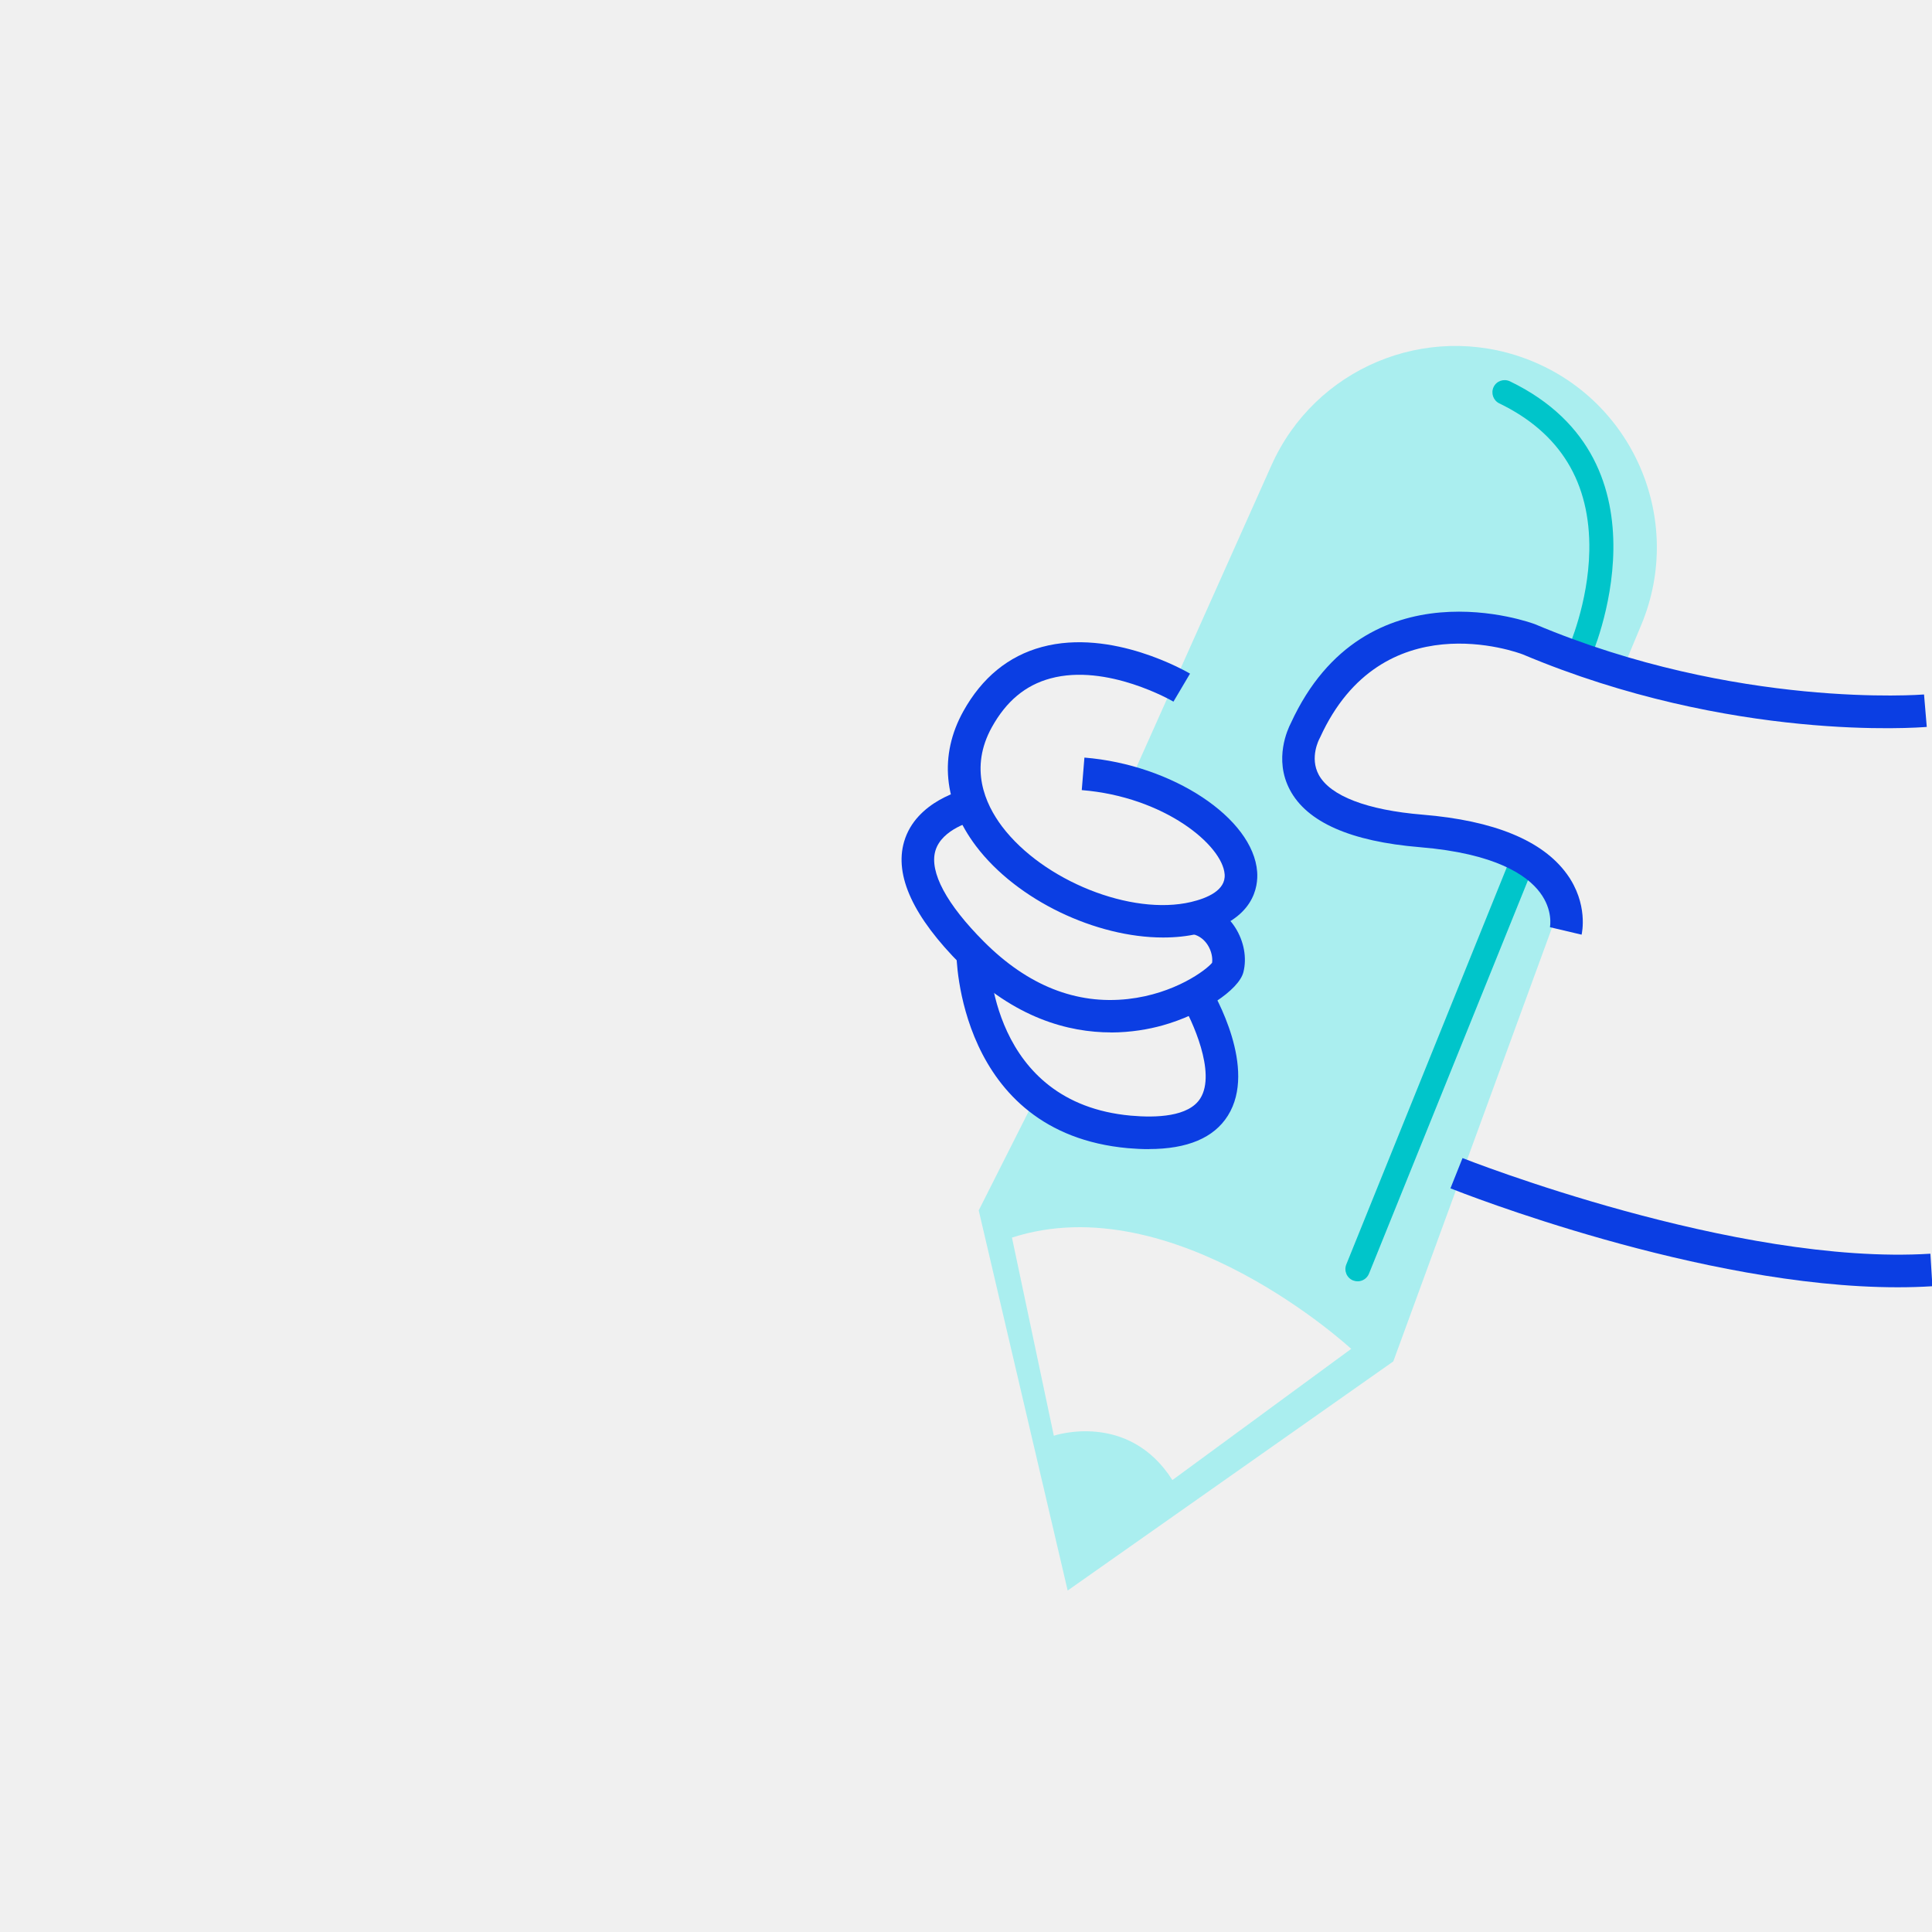
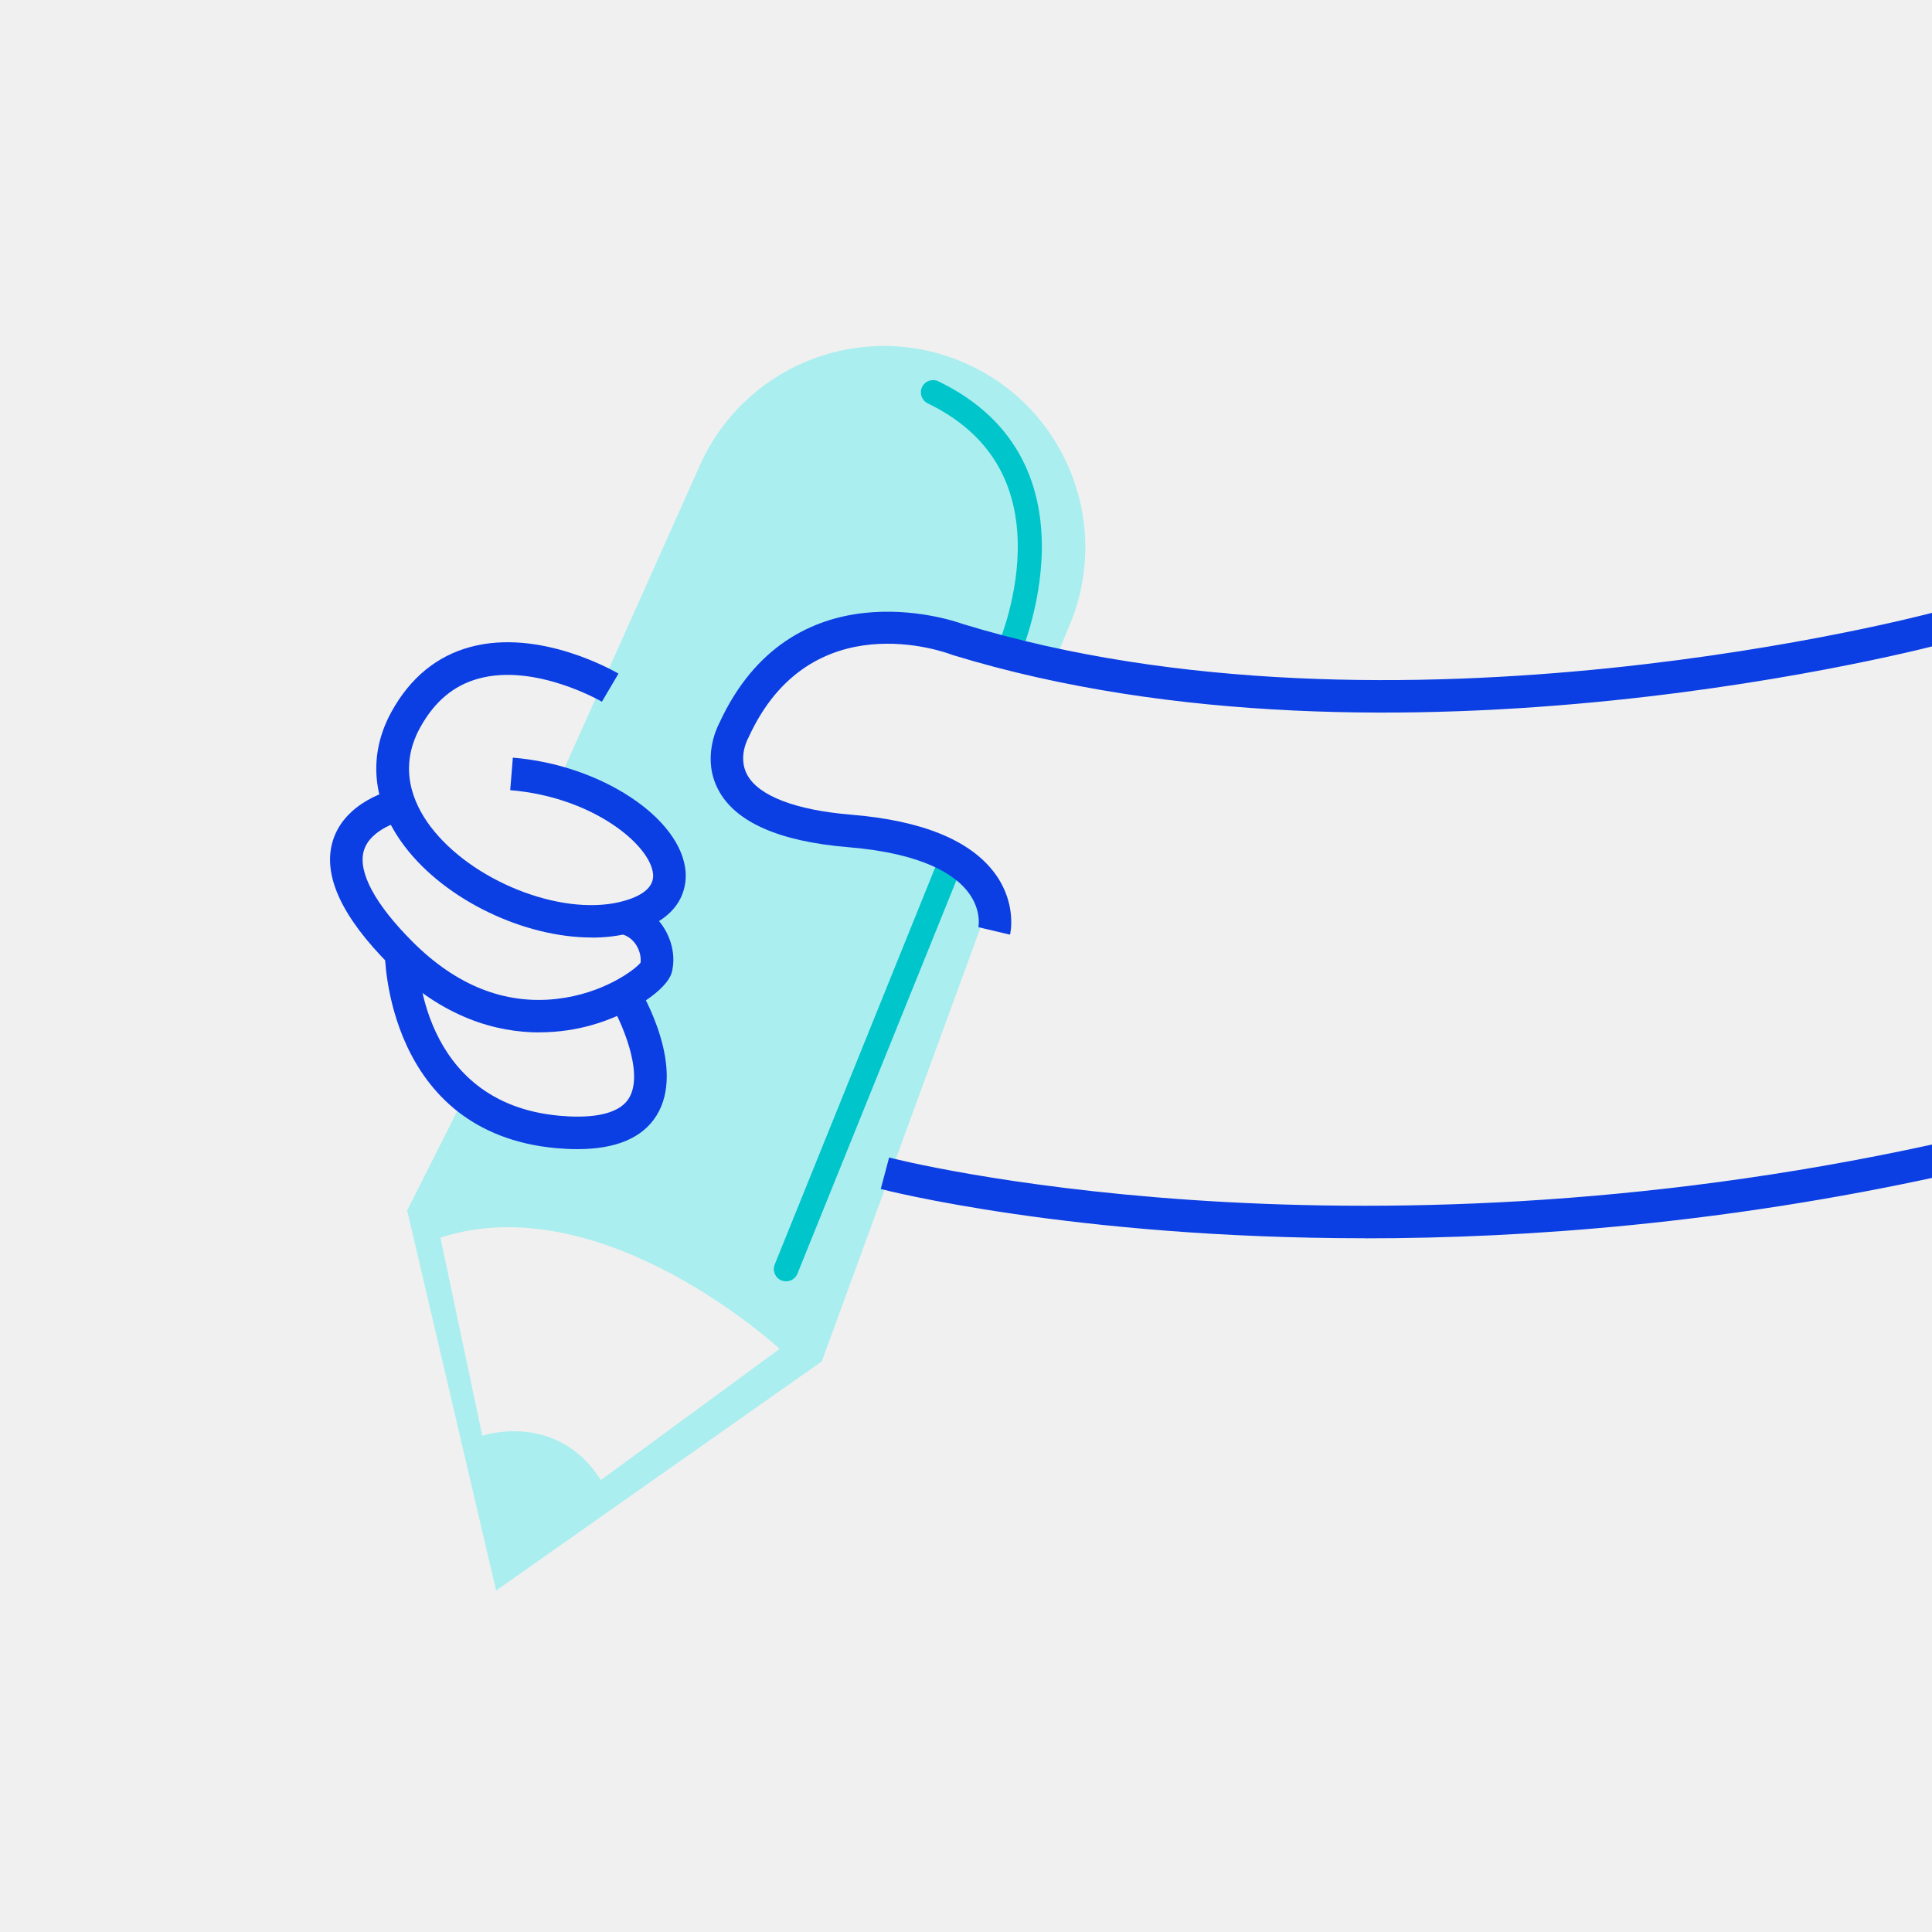
- <svg xmlns="http://www.w3.org/2000/svg" fill="none" viewBox="0 0 240 240">
-   <path d="m157.94 57.81-17.59 39.34 3.97 1.41 4.64 2.64 4.51 4.28.98 3.87-3.25 3.66-4.02.95 3.48 1.1 1.81 2.97-.43 2.95-2.57 2.02s.02 1.16.02 1.47c0 .31 1.8 3.07 1.8 3.07l.39 7.54-1.75 3.51-3.39 1.72-6.25.29-5.61-1.16-5.94-3.28-7.16 14.2 11.05 47.22 40.45-28.46 21.97-60.04-2.02-1.02-10.67-3.09-11.15-1.75-8.32-6.44-.72-6.05 4.35-8.4 8.35-4.07 14.95.04 11.61 5.22 2.46-5.91c5.46-13.11-1.08-28.14-14.4-33.07-12.36-4.58-26.16 1.21-31.54 13.25l-.01.02Zm-12.3 126.05c-5.49-8.64-14.73-5.51-14.73-5.51l-5.2-24.61c20.14-6.53 42.14 13.82 42.14 13.82l-22.21 16.3Z" fill="#AAEEEF" />
-   <path d="M168.65 159.17c-.19 0-.38-.04-.57-.11-.78-.31-1.15-1.2-.84-1.98l20.65-51.1c.31-.78 1.2-1.15 1.98-.84.78.31 1.15 1.2.84 1.98l-20.65 51.1c-.24.59-.81.95-1.41.95ZM196.19 82.71c-.21 0-.42-.04-.63-.14-.76-.35-1.1-1.25-.75-2.01.02-.06 2.5-5.6 2.62-12.14.15-8.49-3.61-14.65-11.18-18.31-.75-.36-1.07-1.27-.71-2.03.36-.76 1.27-1.07 2.03-.71 20.82 10.06 10.11 34.2 10 34.44-.25.56-.81.89-1.38.89v.01Z" fill="#00C5CA" />
-   <path d="M144.48 116.46c-8.31 0-18.13-4.6-23.24-11.36-4.04-5.35-4.6-11.3-1.57-16.75 2.32-4.17 5.6-6.86 9.76-7.98 8.69-2.35 18 3.08 18.4 3.31l-2.06 3.48c-.08-.05-8.26-4.8-15.29-2.88-3.1.84-5.47 2.82-7.26 6.04-2.83 5.09-.87 9.52 1.26 12.35 5.1 6.74 16.07 11.12 23.47 9.38 1.99-.47 4.33-1.44 4.18-3.44-.27-3.62-7.49-9.63-17.75-10.46l.33-4.04c10.93.88 20.96 7.51 21.46 14.19.13 1.76-.31 6.04-7.29 7.68-1.39.33-2.86.48-4.39.48h-.01Z" fill="#0B3EE3" />
-   <path d="M138.02 128.25c-5.25 0-11.98-1.75-18.62-8.39-5.93-5.93-8.32-11.08-7.09-15.3 1.48-5.09 7.53-6.49 7.78-6.54l.89 3.95s-3.99.95-4.79 3.74c-.75 2.62 1.4 6.63 6.06 11.29 5.43 5.43 11.44 7.82 17.88 7.1 5.81-.65 9.72-3.61 10.44-4.5.08-.57-.05-1.43-.54-2.2-.33-.52-.95-1.19-2.02-1.4l.78-3.97c1.94.38 3.59 1.52 4.66 3.2 1.08 1.7 1.46 3.76 1.01 5.53-.56 2.24-5.18 5.27-10.08 6.63-1.66.46-3.84.86-6.37.87l.01-.01Z" fill="#0B3EE3" />
-   <path d="M142.72 142.75c-.83 0-1.7-.04-2.61-.12-21.16-1.92-21.31-23.99-21.3-24.22h4.05c0 .77.19 18.6 17.62 20.18 3.14.28 7.19.15 8.63-2.15 2.01-3.2-1.07-9.8-2.31-11.87l3.47-2.08c.62 1.03 5.94 10.24 2.26 16.1-1.73 2.76-5.03 4.15-9.81 4.15v.01ZM235.72 159.91c-24.43 0-54.21-11.76-55.54-12.29l1.5-3.76c.34.13 33.93 13.39 58.12 11.88l.25 4.04c-1.42.09-2.86.13-4.32.13h-.01ZM196.48 116.11l-3.94-.93c.01-.06.41-2.12-1.24-4.31-1.6-2.14-5.49-4.85-14.92-5.63-8.59-.71-14.03-3.11-16.15-7.13-2.02-3.82-.24-7.57.11-8.25 9.27-20.23 30.13-12.4 30.34-12.32 25.05 10.56 48.09 8.75 48.33 8.73l.34 4.03c-.98.08-24.27 1.91-50.19-9.01-.66-.25-17.51-6.49-25.17 10.31-.03.05-.05.11-.08.16-.04.08-1.25 2.34-.09 4.49 1.42 2.62 5.99 4.38 12.89 4.95 8.88.73 14.91 3.21 17.93 7.37 2.7 3.72 1.87 7.38 1.83 7.54h.01Z" fill="#0B3EE3" />
+ <svg xmlns="http://www.w3.org/2000/svg" viewBox="0 0 240 240" fill="none">
+   <g clip-path="url(#clip0_11084_62530)">
+     <g clip-path="url(#clip1_11084_62530)">
+       <path d="M86.94 57.81L69.35 97.15L73.32 98.56L77.96 101.2L82.47 105.48L83.45 109.35L80.2 113.01L76.18 113.96L79.66 115.06L81.47 118.03L81.04 120.98L78.47 123C78.47 123 78.49 124.16 78.49 124.47C78.49 124.78 80.29 127.54 80.29 127.54L80.68 135.08L78.93 138.59L75.54 140.31L69.29 140.6L63.68 139.44L57.74 136.16L50.58 150.36L61.63 197.58L102.08 169.12L124.05 109.08L122.03 108.06L111.36 104.97L100.21 103.22L91.89 96.78L91.17 90.73L95.52 82.33L103.87 78.26L118.82 78.3L130.43 83.52L132.89 77.61C138.35 64.5 131.81 49.47 118.49 44.54C106.13 39.96 92.33 45.75 86.95 57.79L86.94 57.81ZM74.64 183.86C69.15 175.22 59.91 178.35 59.91 178.35L54.71 153.74C74.85 147.21 96.85 167.56 96.85 167.56L74.64 183.86Z" fill="#AAEEEF" />
+       <path d="M97.65 159.17C97.46 159.17 97.27 159.13 97.08 159.06C96.3 158.75 95.93 157.86 96.24 157.08L116.89 105.98C117.2 105.2 118.09 104.83 118.87 105.14C119.65 105.45 120.02 106.34 119.71 107.12L99.06 158.22C98.82 158.81 98.25 159.17 97.65 159.17Z" fill="#00C5CA" />
+       <path d="M125.19 82.71C124.98 82.71 124.77 82.67 124.56 82.57C123.8 82.22 123.46 81.32 123.81 80.56C123.83 80.5 126.31 74.96 126.43 68.42C126.58 59.93 122.82 53.77 115.25 50.11C114.5 49.74 114.18 48.84 114.54 48.08C114.9 47.32 115.81 47.01 116.57 47.37C137.39 57.43 126.68 81.57 126.57 81.81C126.32 82.37 125.76 82.7 125.19 82.7V82.71Z" fill="#00C5CA" />
+       <path d="M73.48 116.46C65.169 116.46 55.349 111.86 50.239 105.1C46.2 99.75 45.639 93.8 48.669 88.35C50.989 84.18 54.27 81.49 58.429 80.37C67.109 78.02 76.43 83.45 76.829 83.68L74.769 87.17C74.689 87.12 66.499 82.38 59.48 84.29C56.38 85.13 54.01 87.11 52.219 90.33C49.389 95.42 51.349 99.85 53.48 102.68C58.58 109.42 69.549 113.79 76.95 112.06C78.939 111.59 81.279 110.61 81.129 108.62C80.859 105 73.639 98.99 63.38 98.16L63.709 94.12C74.639 95 84.659 101.63 85.169 108.31C85.299 110.07 84.859 114.35 77.879 115.99C76.49 116.32 75.019 116.47 73.49 116.47L73.48 116.46Z" fill="#0B3EE3" />
+       <path d="M67.02 128.25C61.77 128.25 55.04 126.5 48.4 119.86C42.47 113.92 40.09 108.78 41.31 104.56C42.79 99.47 48.84 98.07 49.09 98.02L49.97 101.97L49.53 99.99L49.98 101.96C49.98 101.96 45.99 102.91 45.19 105.7C44.44 108.32 46.59 112.33 51.25 116.99C56.68 122.42 62.69 124.81 69.13 124.09C74.94 123.44 78.85 120.48 79.57 119.59C79.65 119.02 79.52 118.16 79.03 117.39C78.7 116.87 78.08 116.21 77.01 115.99L77.79 112.02C79.73 112.4 81.38 113.54 82.45 115.22C83.53 116.92 83.91 118.98 83.46 120.75C82.9 122.99 78.28 126.02 73.37 127.38C71.71 127.84 69.53 128.24 67.01 128.24L67.02 128.25Z" fill="#0B3EE3" />
+       <path d="M71.72 142.75C70.89 142.75 70.02 142.71 69.11 142.63C47.95 140.71 47.81 118.64 47.81 118.41L51.86 118.43C51.86 119.19 52.05 137.01 69.48 138.6C72.62 138.89 76.67 138.75 78.11 136.45C80.11 133.26 77.04 126.65 75.81 124.58L79.28 122.5C79.9 123.53 85.22 132.74 81.54 138.6C79.81 141.36 76.51 142.75 71.73 142.75H71.72Z" fill="#0B3EE3" />
+       <path d="M169.54 153.82C133.13 153.82 109.77 147.8 109.41 147.7L110.45 143.79C111 143.94 166.62 158.24 240.22 142.13L241.09 146.09C214.34 151.94 189.9 153.83 169.55 153.83L169.54 153.82Z" fill="#0B3EE3" />
+       <path d="M125.48 116.11L121.54 115.18C121.55 115.12 121.95 113.06 120.3 110.87C118.7 108.73 114.81 106.02 105.38 105.24C96.79 104.53 91.35 102.13 89.23 98.11C87.21 94.29 88.99 90.54 89.34 89.86C98.3 70.33 118.07 76.96 119.59 77.51C173.3 93.95 239.8 76.2 240.46 76.01L241.52 79.92C240.84 80.1 173.21 98.18 118.35 81.37C118.3 81.36 118.26 81.34 118.21 81.32C117.5 81.05 100.65 74.81 92.99 91.6C92.96 91.65 92.94 91.71 92.91 91.76C92.87 91.84 91.66 94.1 92.82 96.25C94.24 98.87 98.81 100.63 105.71 101.2C114.59 101.93 120.62 104.41 123.64 108.57C126.34 112.29 125.51 115.95 125.47 116.11H125.48Z" fill="#0B3EE3" />
+     </g>
+   </g>
+   <defs>
+     <clipPath id="clip0_11084_62530">
+       <rect width="240" height="240" fill="white" />
+     </clipPath>
+     <clipPath id="clip1_11084_62530">
+       <rect width="200.53" height="154.61" fill="white" transform="translate(41 43)" />
+     </clipPath>
+   </defs>
</svg>
